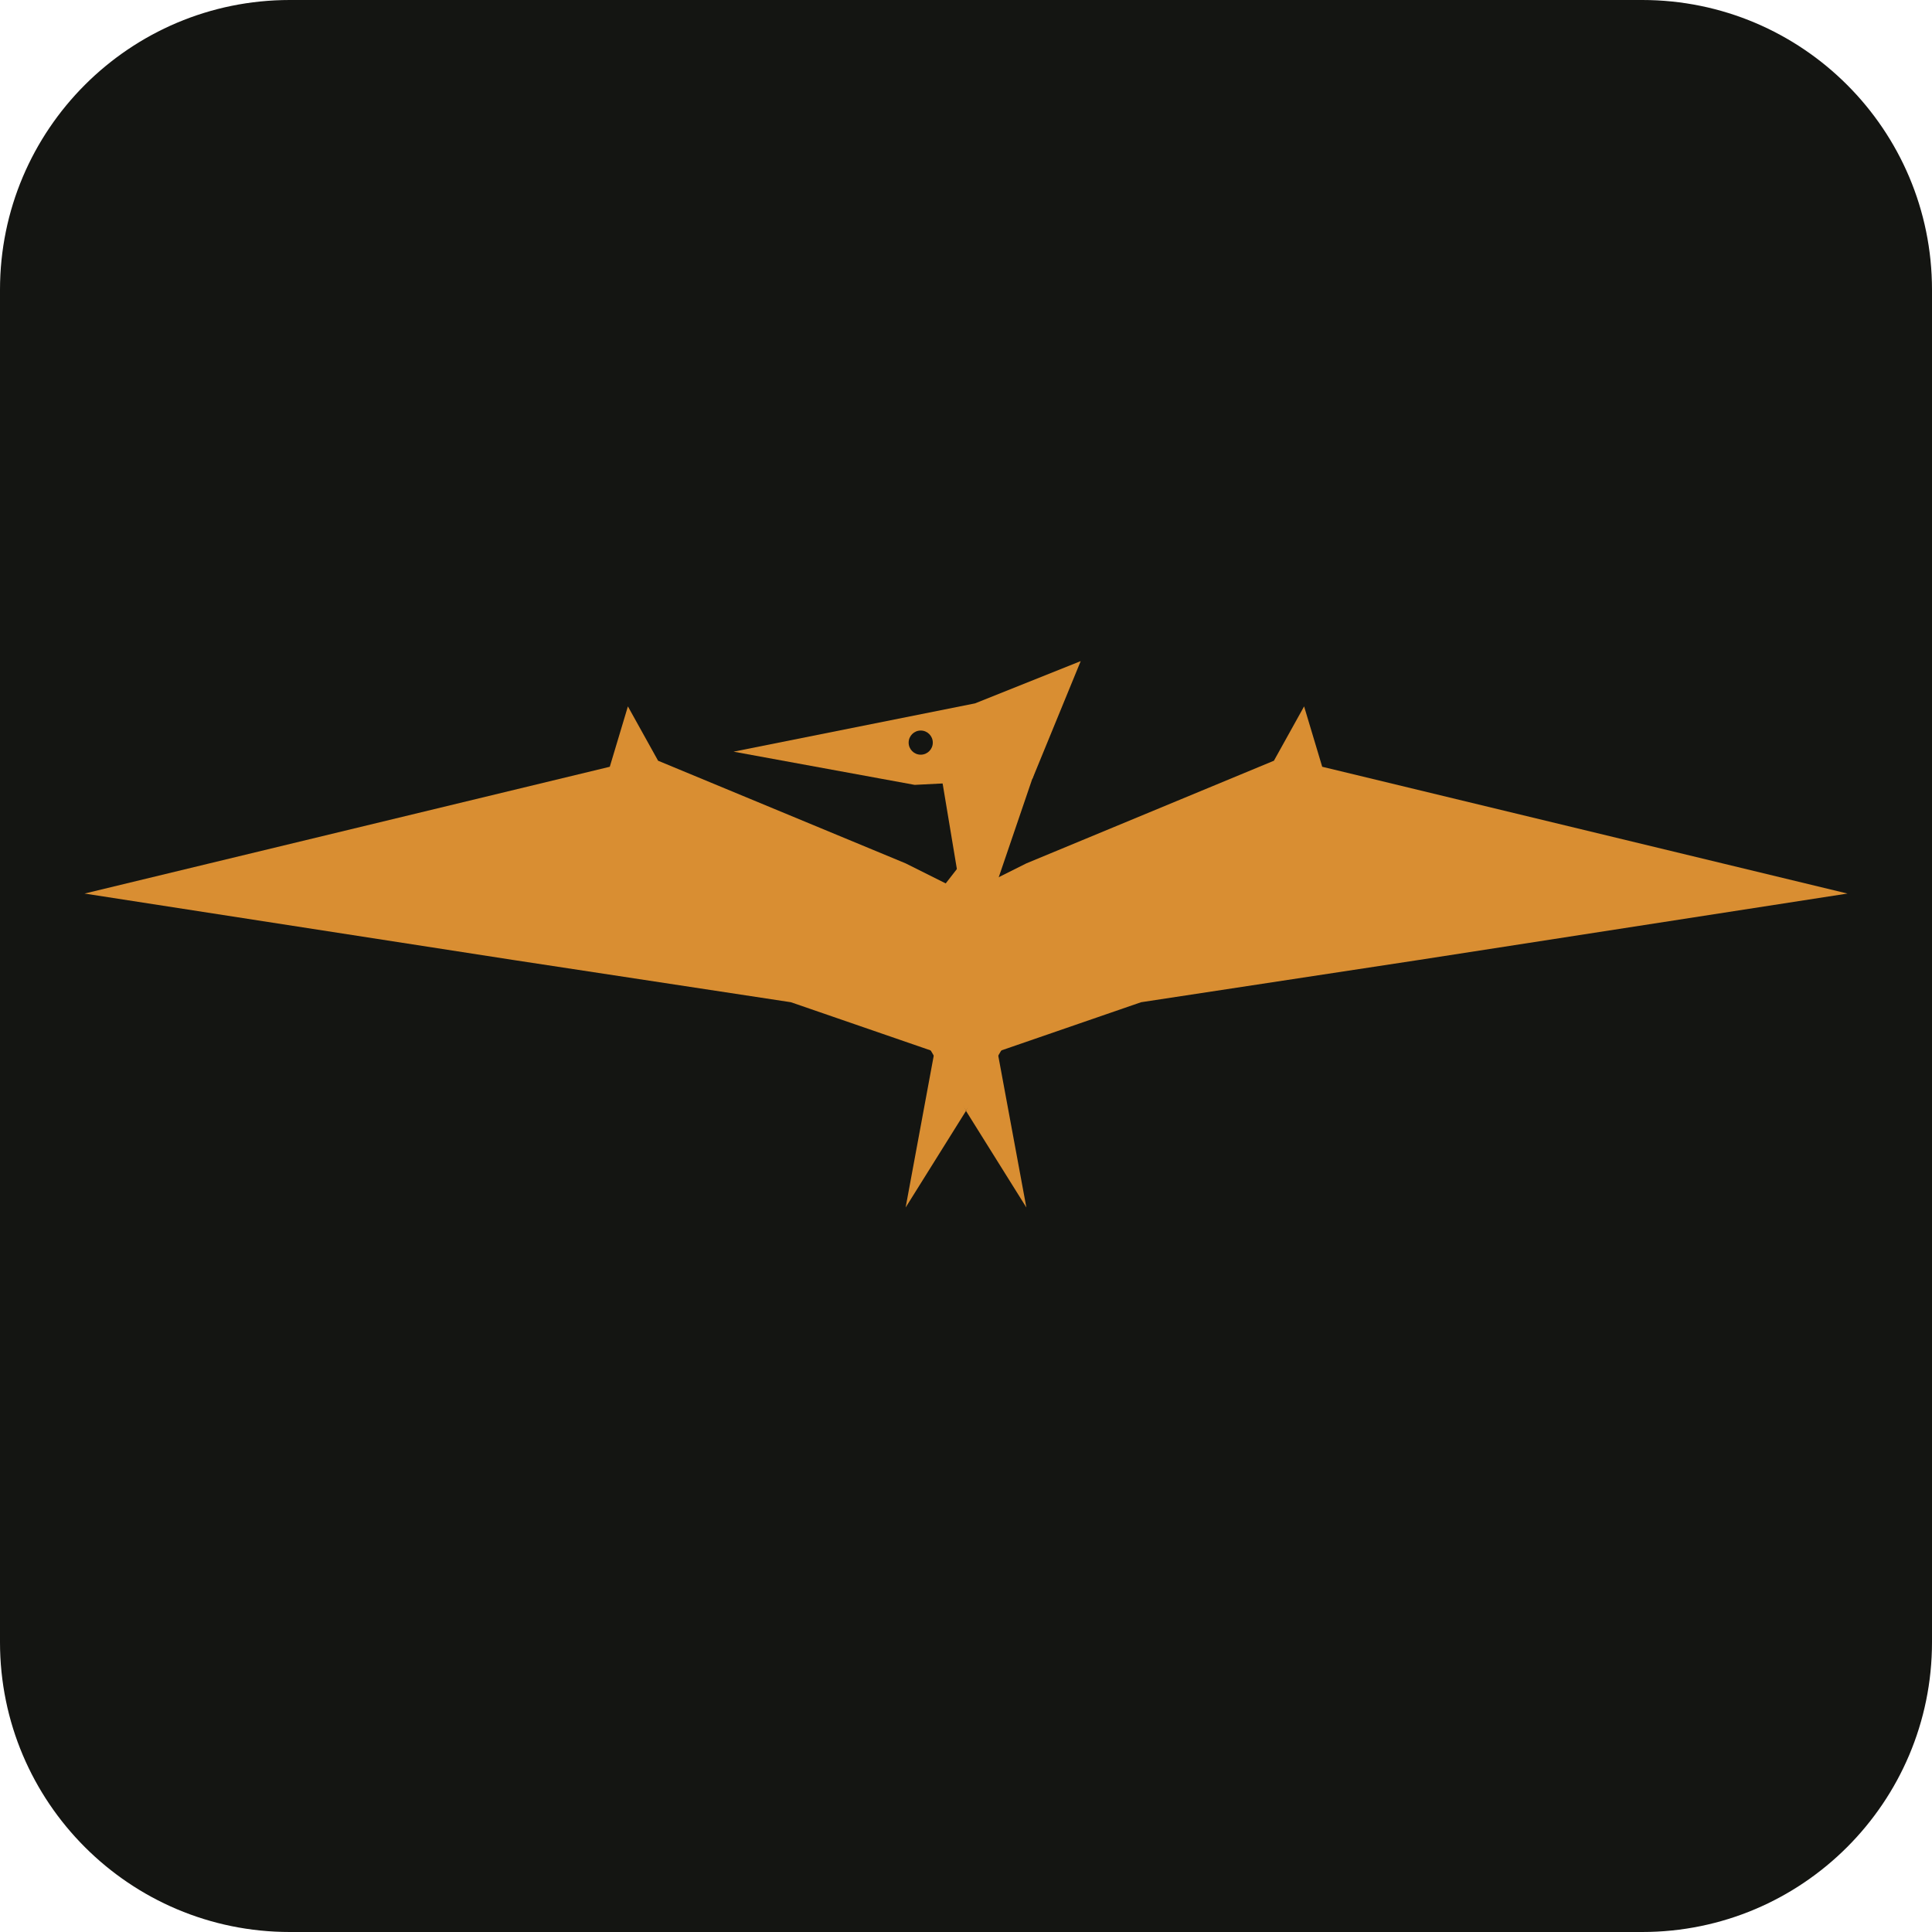
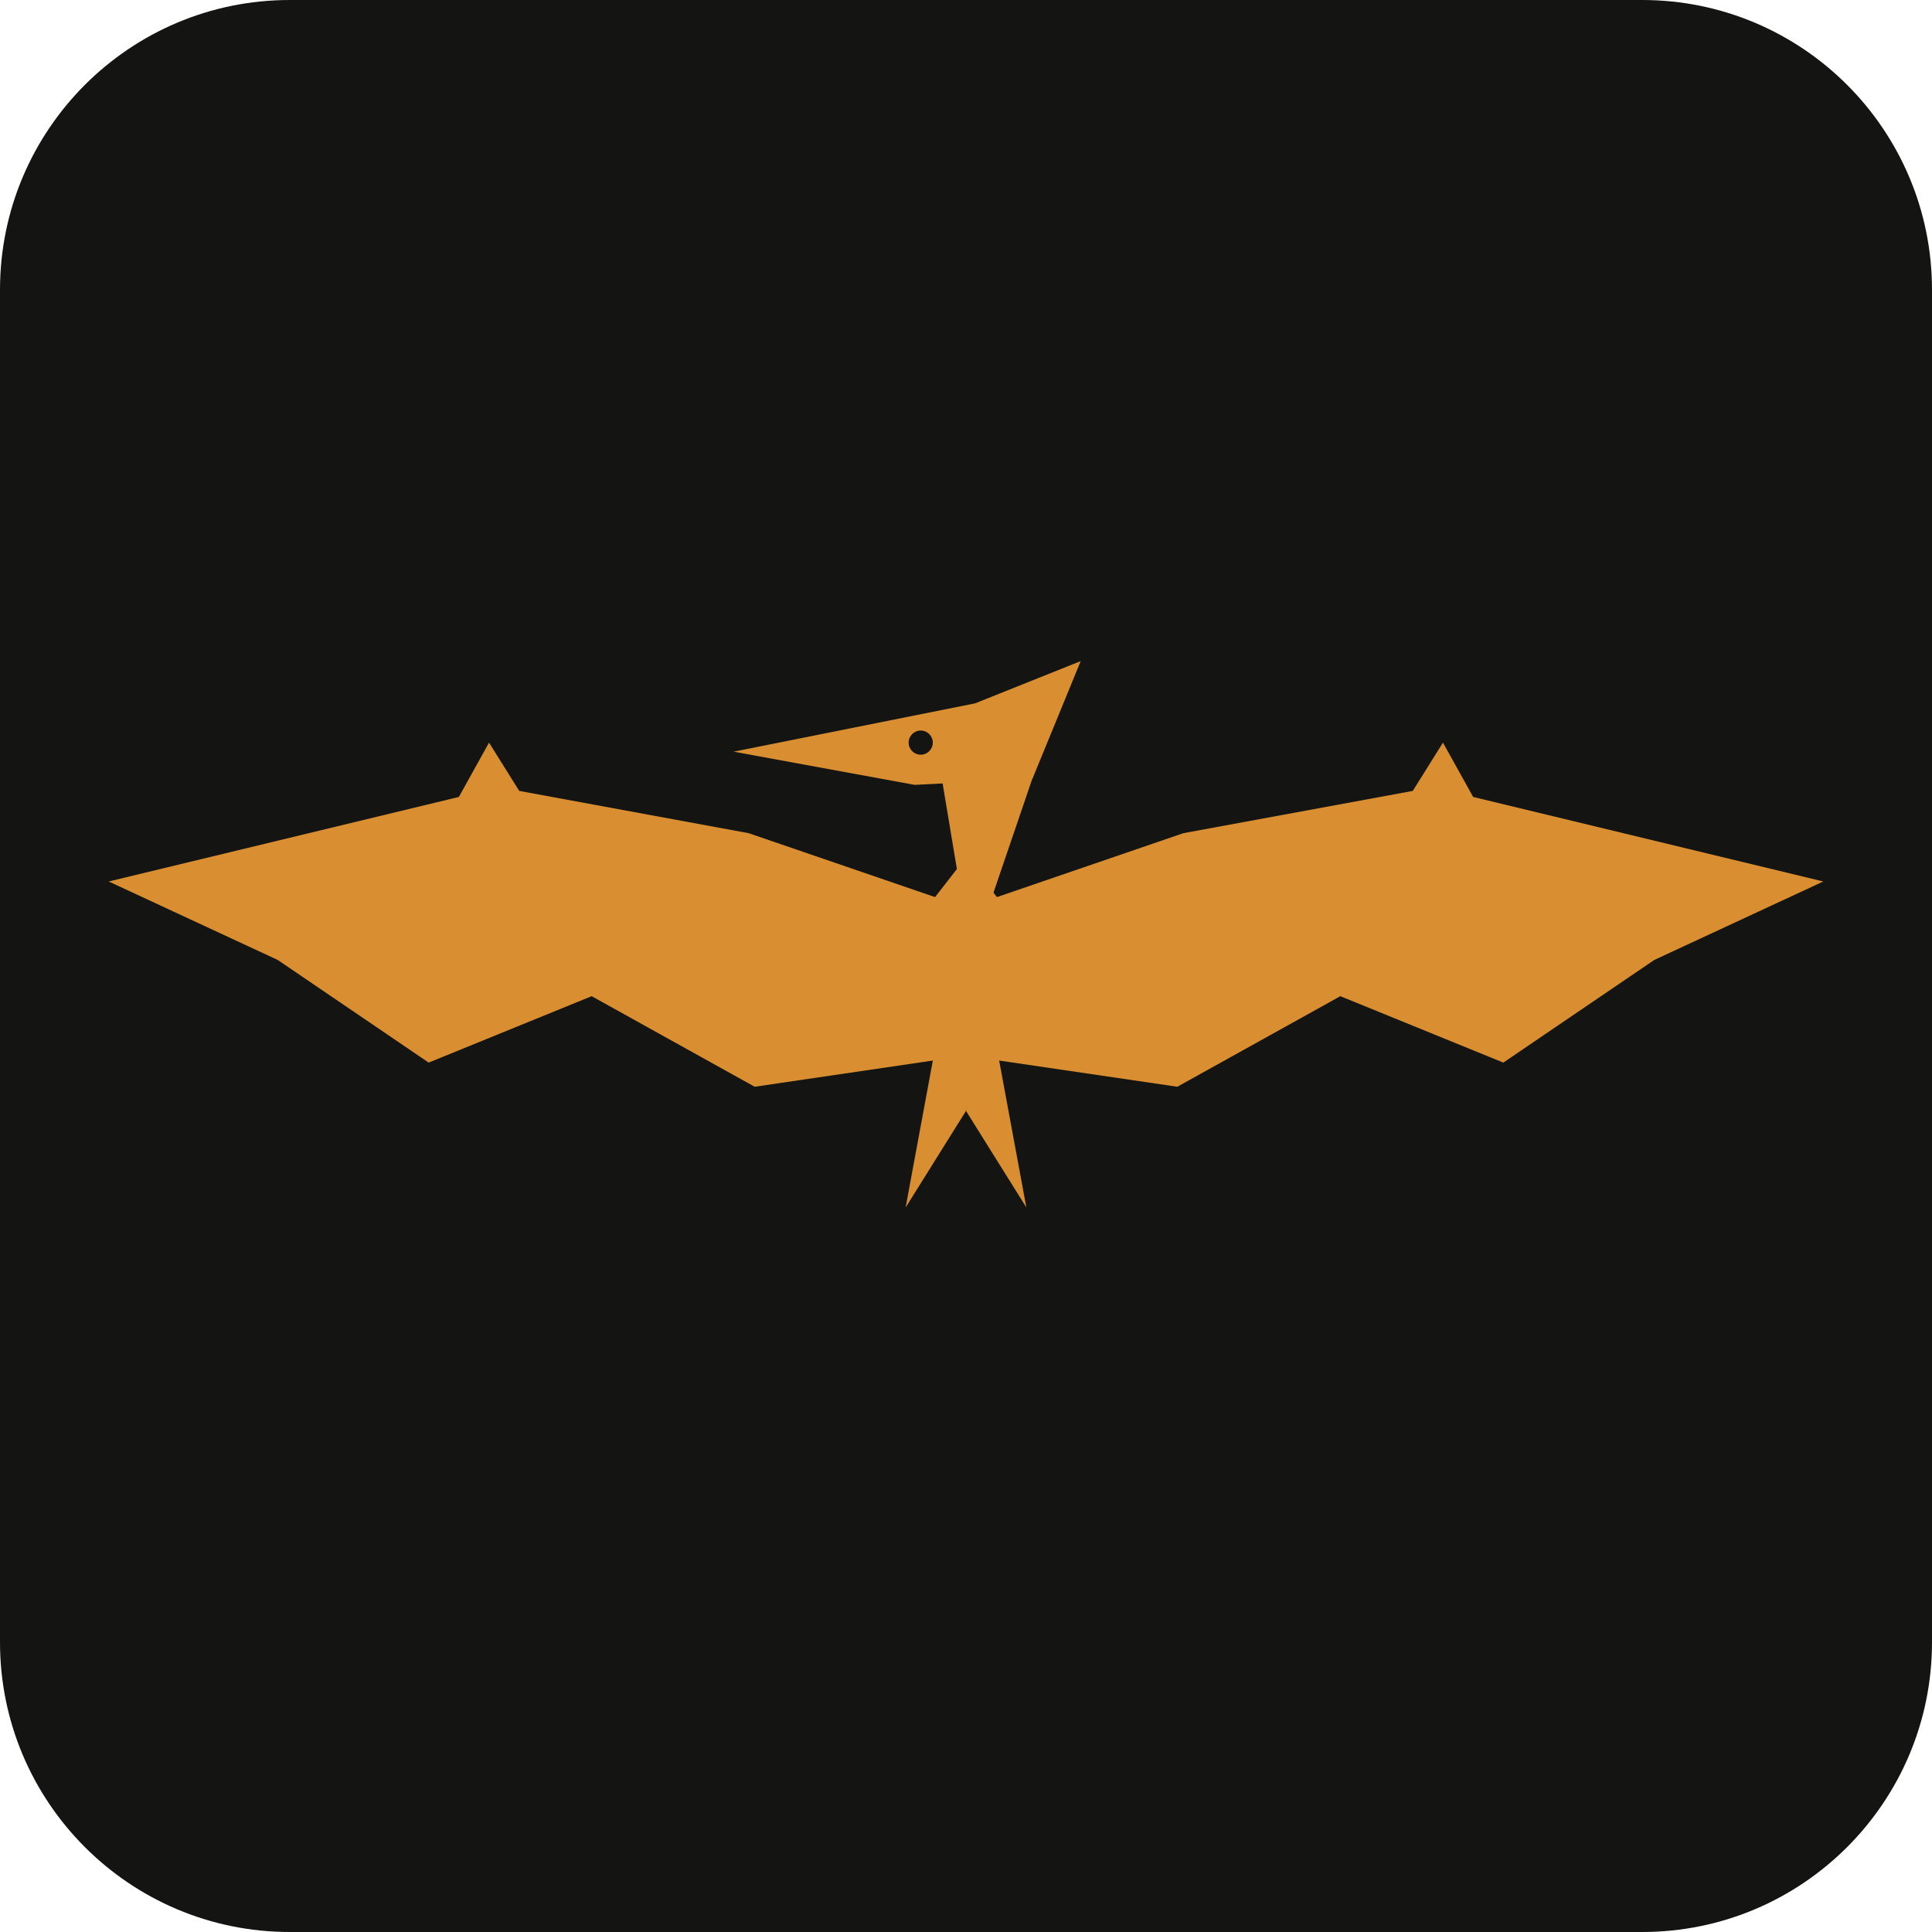
<svg xmlns="http://www.w3.org/2000/svg" viewBox="0 0 640 640">
  <rect width="640" height="640" rx="96" fill="#141512" />
  <g fill="#d98e32" transform="translate(0,200)">
-     <path d="M 320 152 L 262 132 L 170 118 L 28 96 L 202 54 L 208 34 L 218 52 L 300 86 L 320 96 Z" />
-     <path d="M 320 152 L 378 132 L 470 118 L 612 96 L 438 54 L 432 34 L 422 52 L 340 86 L 320 96 Z" />
+     <path d="M 318 100 L 248 76 L 172 62 L 162 46 L 152 64 L 36 92 L 92 118 L 142 152 L 196 130 L 250 160 L 318 150 Z" />
+     <path d="M 322 100 L 392 76 L 468 62 L 478 46 L 488 64 L 604 92 L 548 118 L 498 152 L 444 130 L 390 160 L 322 150 Z" />
    <path d="M 320 84 L 348 120 L 320 168 L 292 120 Z" />
    <path d="M 310 146 L 300 200 L 320 168 Z" />
    <path d="M 330 146 L 340 200 L 320 168 Z" />
    <path d="M 243 49 L 323 33 L 358 19 L 342 58 L 303 60 Z" />
    <path d="M 311 52 L 344 52 L 329 96 L 317 88 Z" />
  </g>
  <circle cx="305" cy="246" r="4" fill="#141512" />
</svg>
